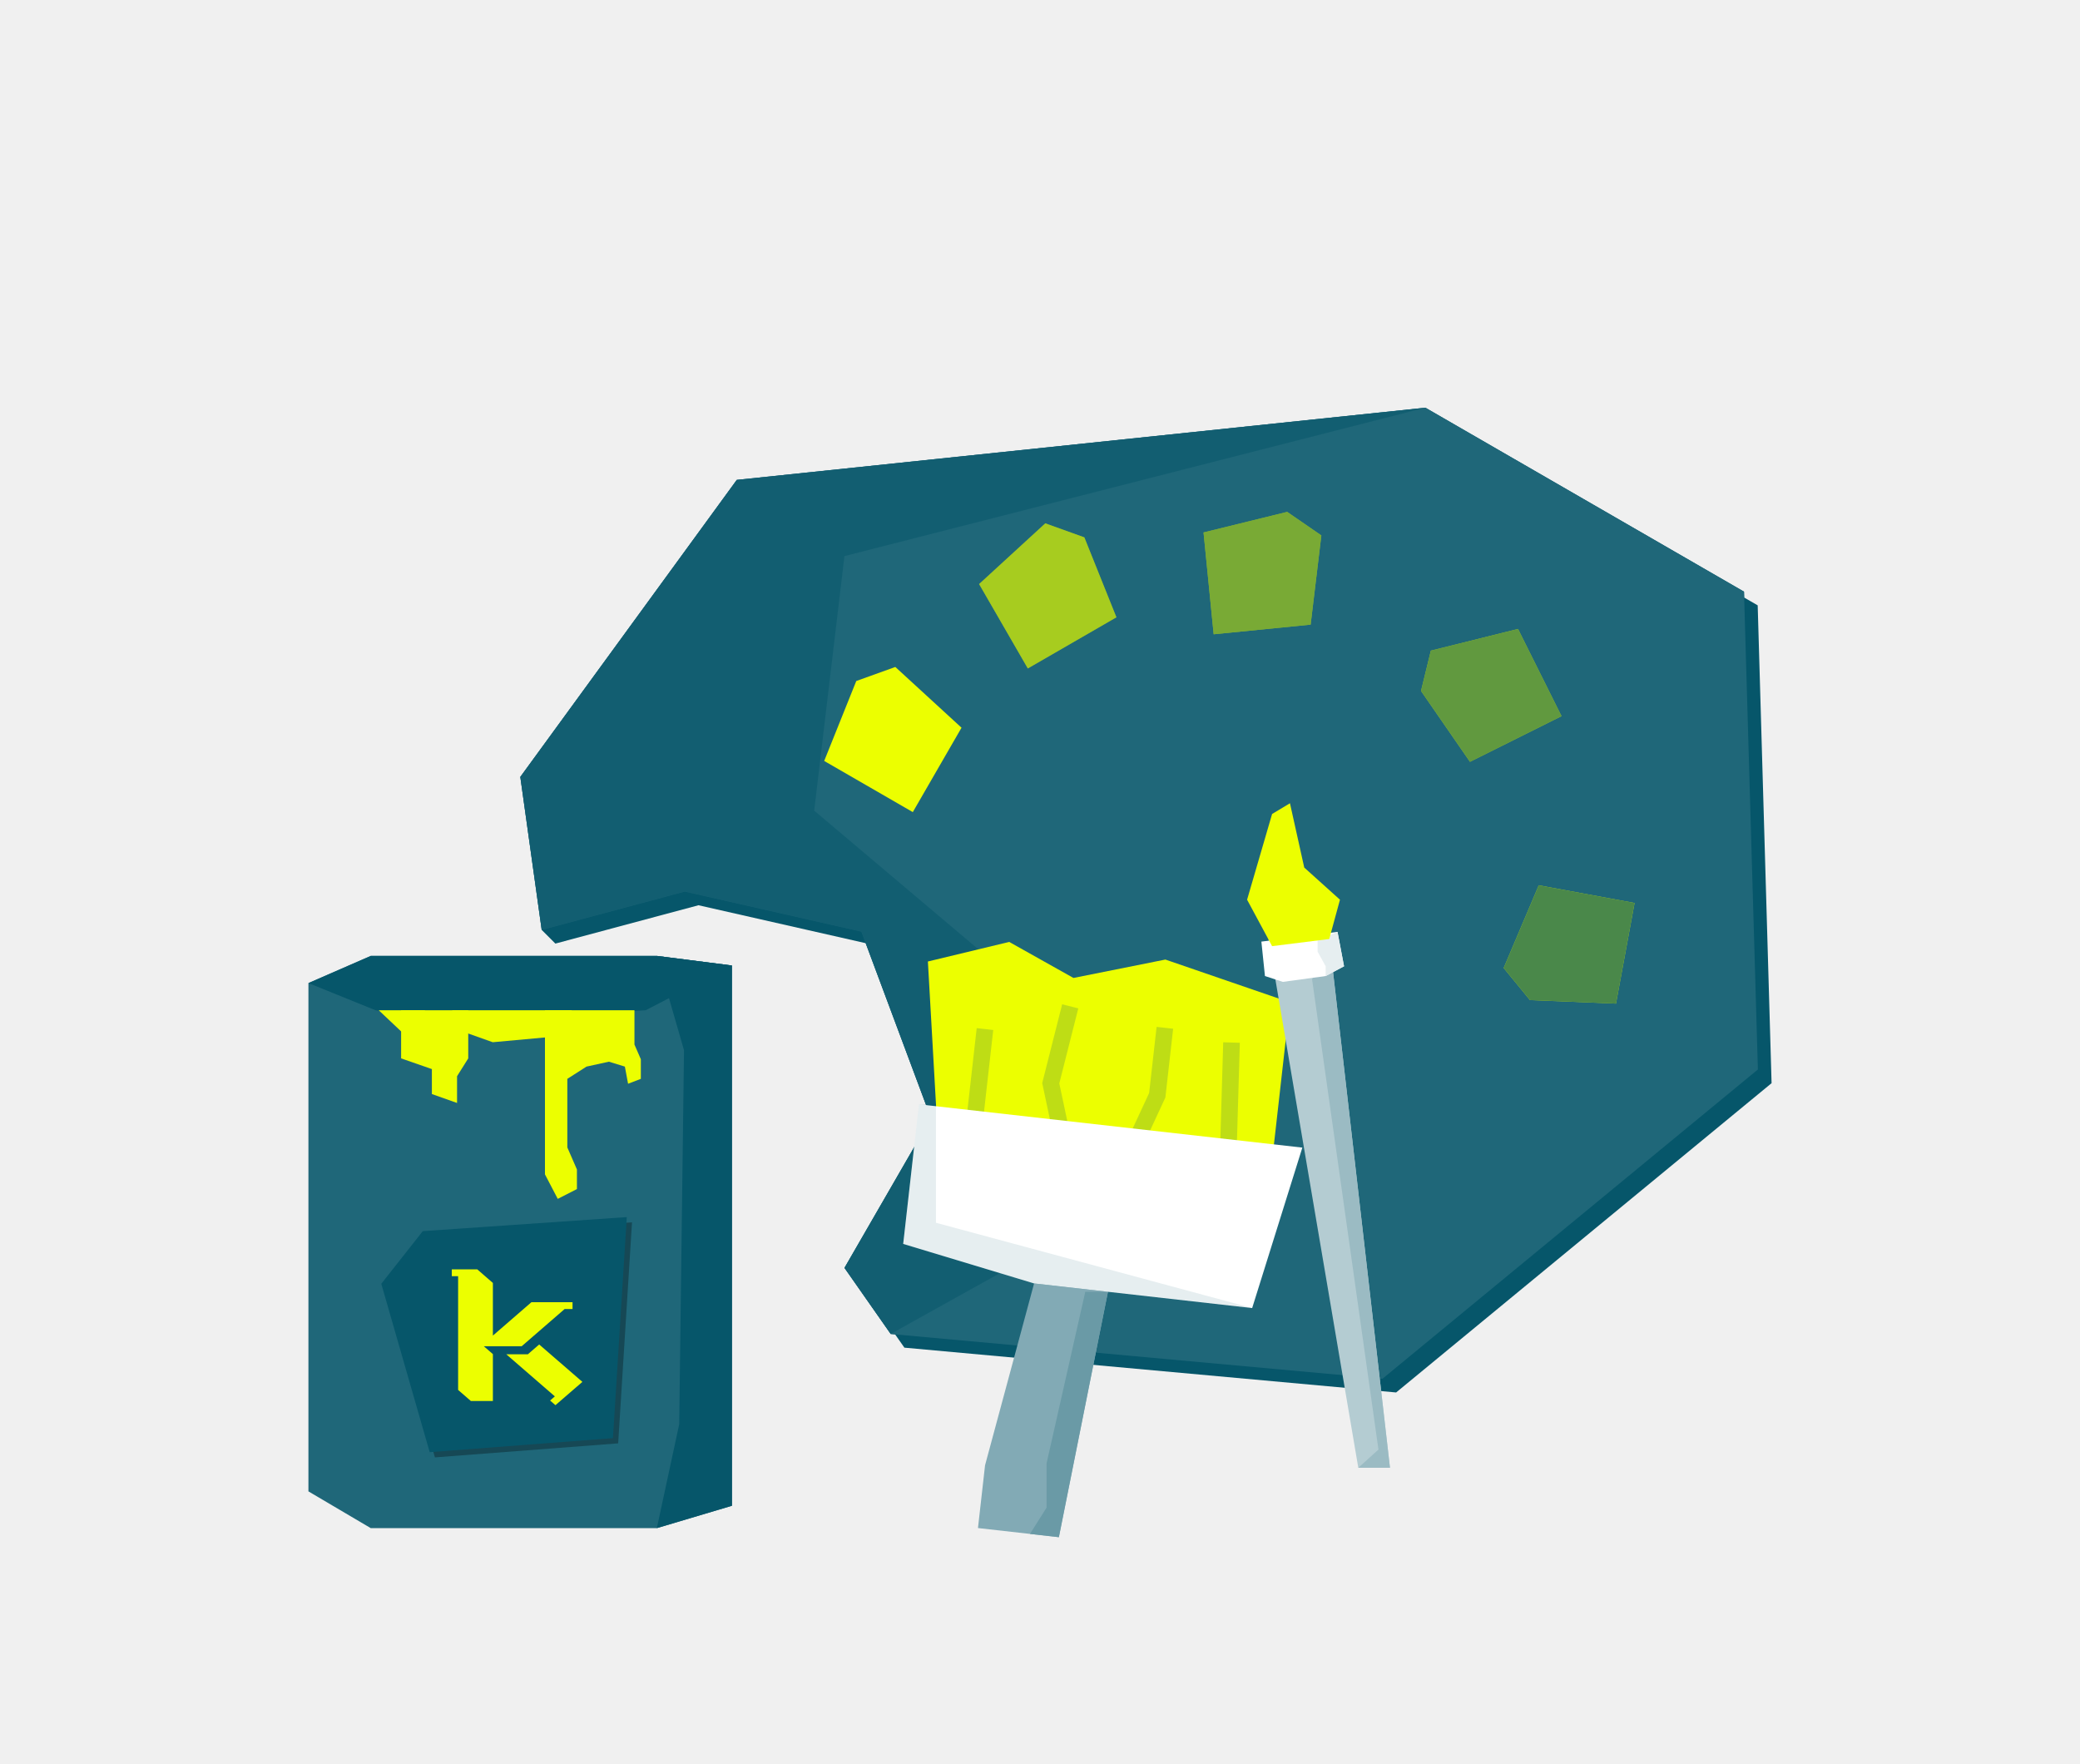
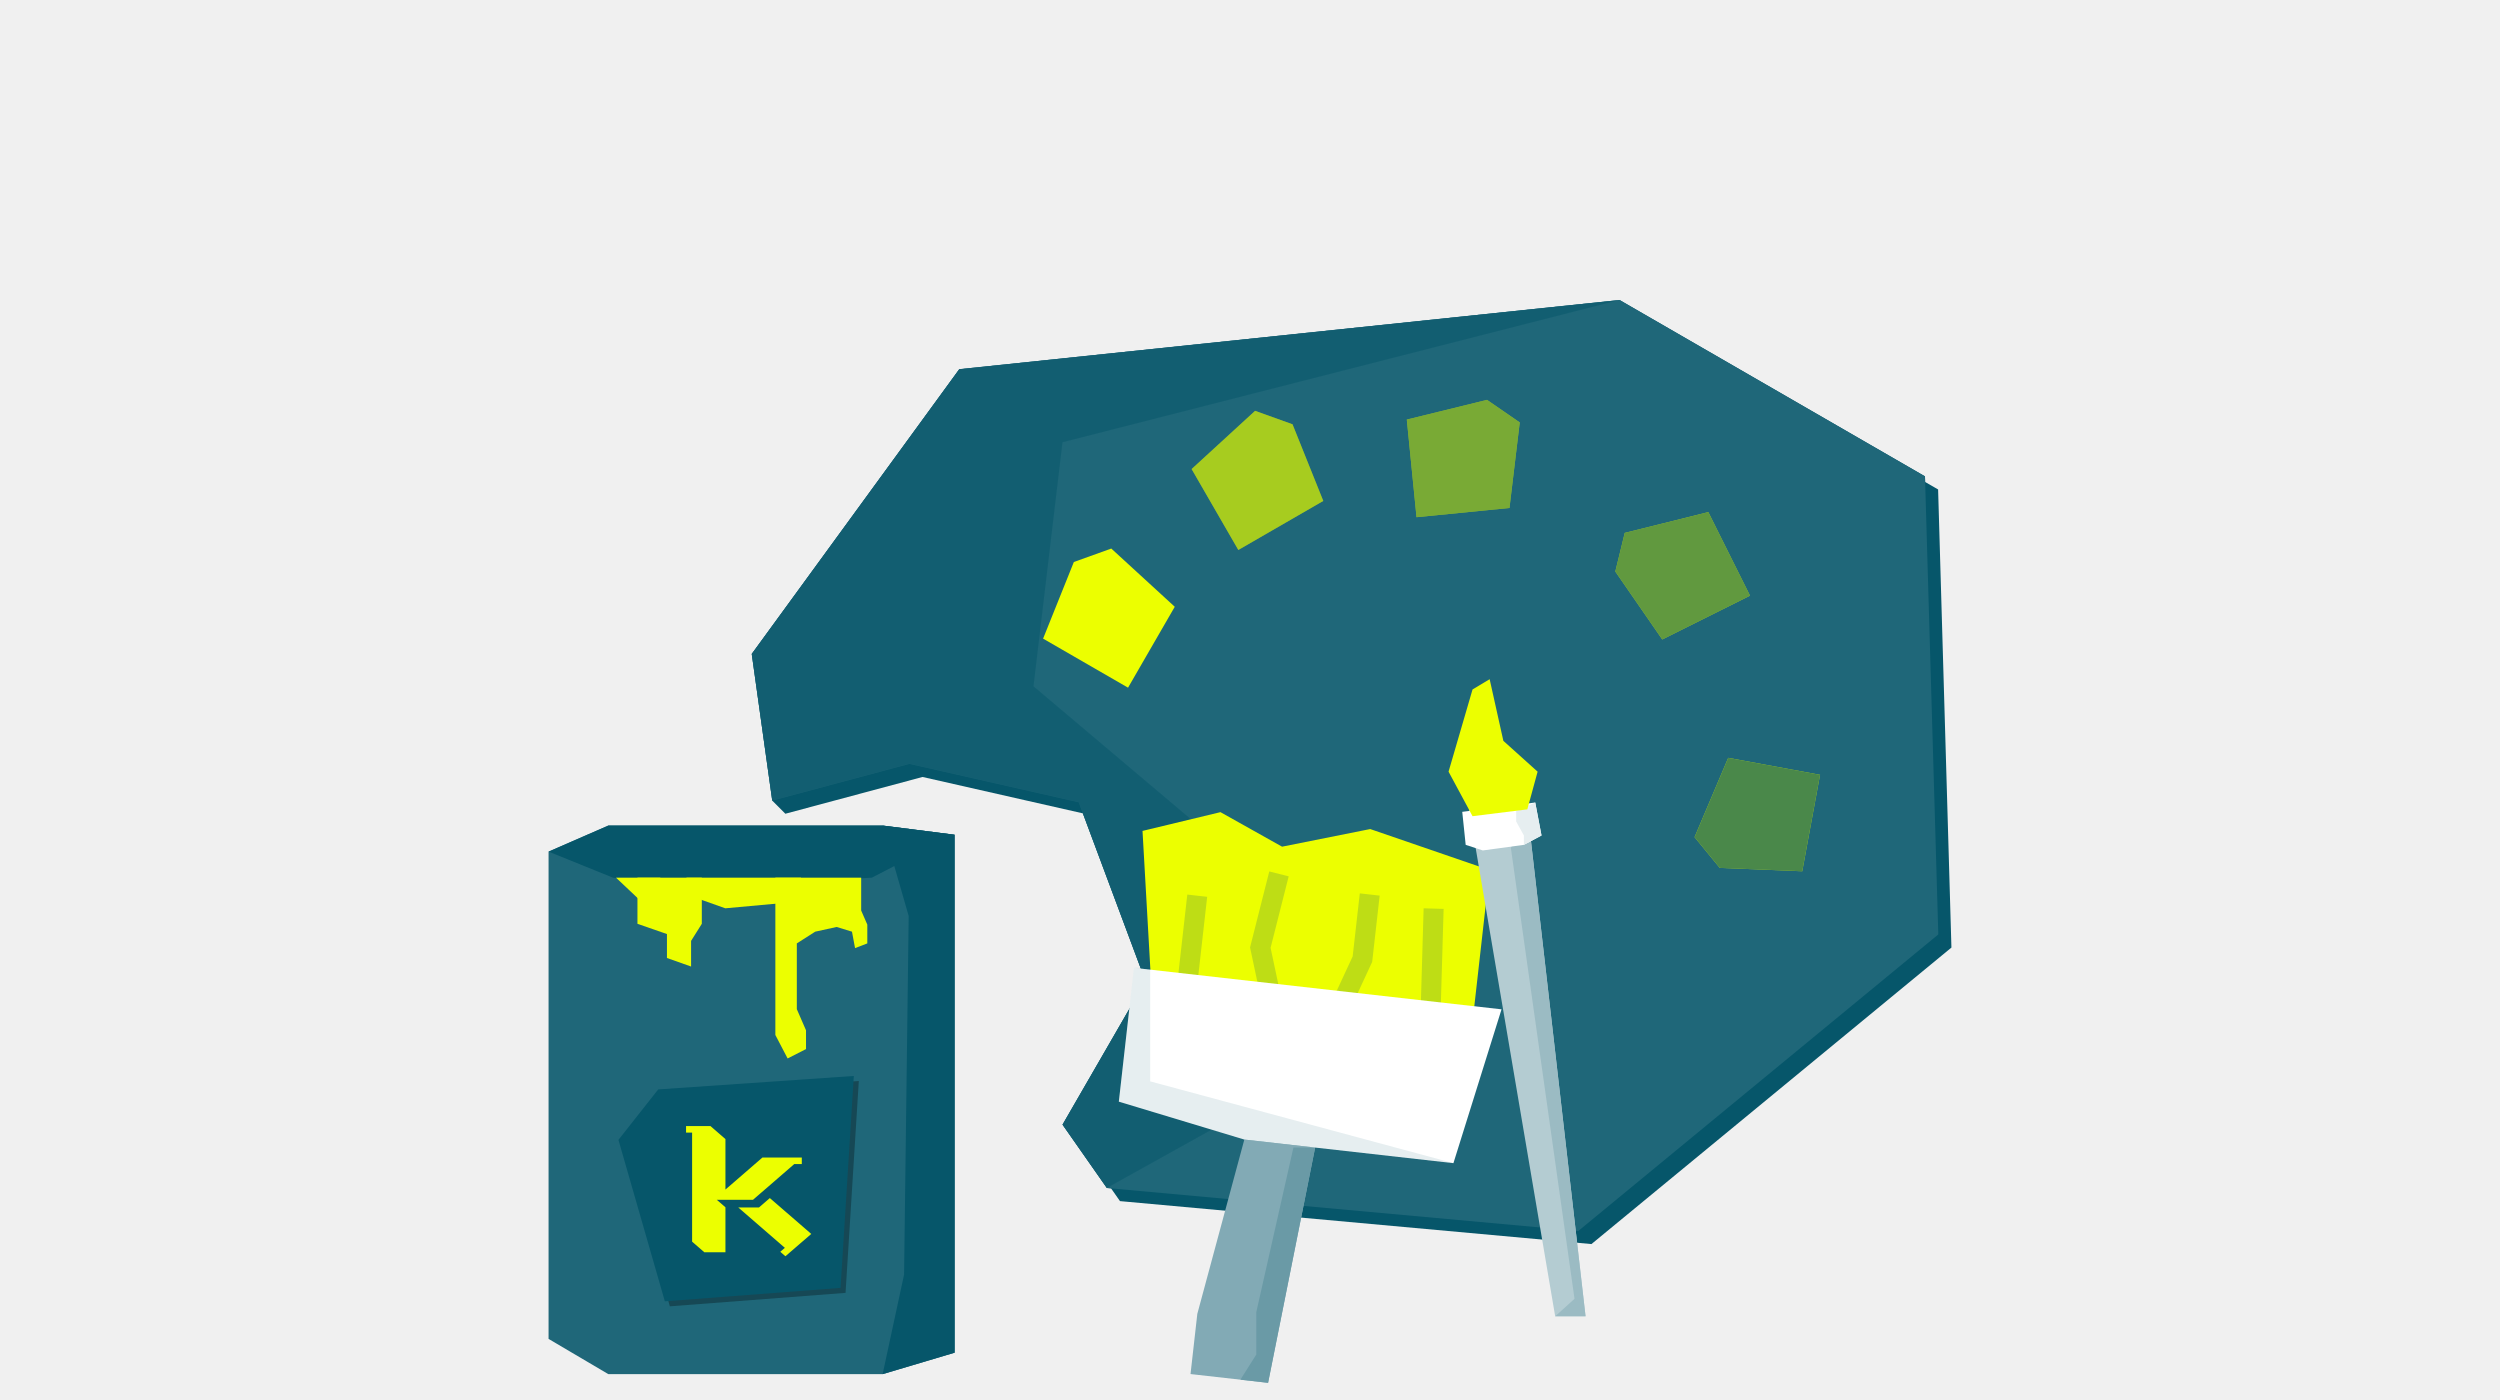
- <svg xmlns="http://www.w3.org/2000/svg" width="250" height="212" viewBox="0 0 250 212" fill="none">
-   <path d="M88.556 57.675L171.326 49L209.616 71.106L209.637 71.814L211.261 72.751L212.93 130.177L167.803 167.348L108.701 161.964L107.584 160.367L107.057 160.319L101.499 152.377L111.893 134.373L104.05 113.353L83.951 108.793L66.752 113.401L65.108 111.757L62.538 93.368L88.556 57.675Z" fill="#06566A" />
-   <path d="M171.326 49L88.556 57.675L62.538 93.368L65.108 111.757L82.306 107.148L103.531 111.964L111.893 134.373L101.499 152.377L107.057 160.319L166.158 165.703L211.285 128.533L209.616 71.106L171.326 49Z" fill="#1F6779" />
-   <path opacity="0.5" d="M171.326 49L88.556 57.675L62.538 93.368L65.108 111.757L82.306 107.148L103.531 111.964L111.893 134.373L101.499 152.377L107.057 160.319L125.002 150.332L127.784 122.686L97.865 97.421L101.499 66.838L171.326 49Z" fill="#06566A" />
-   <path d="M107.61 80.157L115.568 87.457L109.712 97.6L99.061 91.451L102.918 81.844L107.61 80.157Z" fill="#ECFF00" />
-   <path d="M125.638 62.895L117.68 70.194L123.536 80.336L134.186 74.188L130.33 64.581L125.638 62.895Z" fill="#ECFF00" />
-   <path d="M125.638 62.895L117.68 70.194L123.536 80.336L134.186 74.188L130.33 64.581L125.638 62.895Z" fill="#06566A" fill-opacity="0.3" />
-   <path d="M158.816 64.348L157.528 75.069L145.873 76.228L144.656 63.991L154.709 61.52L158.816 64.348Z" fill="#ECFF00" />
-   <path d="M158.816 64.348L157.528 75.069L145.873 76.228L144.656 63.991L154.709 61.52L158.816 64.348Z" fill="#06566A" fill-opacity="0.5" />
-   <path d="M171.977 78.196L182.454 75.586L187.683 86.066L176.679 91.556L170.794 83.04L171.977 78.196Z" fill="#ECFF00" />
-   <path d="M171.977 78.196L182.454 75.586L187.683 86.066L176.679 91.556L170.794 83.04L171.977 78.196Z" fill="#06566A" fill-opacity="0.6" />
-   <path d="M180.729 116.334L184.947 106.394L196.464 108.521L194.23 120.614L183.887 120.192L180.729 116.334Z" fill="#ECFF00" />
-   <path d="M180.729 116.334L184.947 106.394L196.464 108.521L194.23 120.614L183.887 120.192L180.729 116.334Z" fill="#06566A" fill-opacity="0.7" />
-   <path d="M111.525 115.554L112.536 133.385L152.781 140.523L155.046 120.469L140.071 115.321L129.019 117.53L121.298 113.201L111.525 115.554Z" fill="#ECFF00" />
-   <path d="M118.386 123.675L117.037 135.622M128.633 120.943L126.293 130.185L127.704 136.826M140.009 123.524L139.093 131.631L136.237 137.79M148.019 125.293L147.564 140.798" stroke="#06566A" stroke-opacity="0.2" stroke-width="2" />
-   <path d="M118.397 176.093L124.29 154.245L133.167 155.248L127.268 184.741L117.544 183.643L118.397 176.093Z" fill="#82AAB5" />
-   <path d="M125.789 175.874L130.443 155.248L133.167 155.248L127.268 184.741L123.795 184.349L125.789 181.193L125.789 175.874Z" fill="#6A9AA6" />
-   <path d="M150.5 157.205L133.168 155.248L124.29 154.245L108.557 149.495L110.451 132.717L156.532 137.921L150.5 157.205Z" fill="white" />
-   <path d="M150.5 157.205L133.167 155.248L124.29 154.245L108.557 149.495L110.451 132.717L112.492 132.717L112.492 146.952L150.5 157.205Z" fill="#06566A" fill-opacity="0.1" />
-   <path d="M152.466 112.851L163.257 176.4H167.065L159.766 112.851H152.466Z" fill="#B4CCD2" />
-   <path d="M159.766 112.851L157.702 117.699L165.68 174.211L163.257 176.4H167.065L159.766 112.851Z" fill="#9BBBC3" />
-   <path d="M151.608 113.164L160.758 111.993L161.544 116.13L159.337 117.301L154.184 118.004L152.037 117.301L151.608 113.164Z" fill="white" />
-   <path d="M158.367 113.045L160.758 111.993L161.543 116.13L159.336 117.301L159.336 116.13L158.367 114.375L158.367 113.045Z" fill="#E6EEF0" />
-   <path d="M149.89 108.128L152.896 113.71L159.766 112.851L161.054 108.128L156.76 104.264L155.043 96.535L152.896 97.823L149.89 108.128Z" fill="#ECFF00" />
-   <path d="M37.07 118.149L44.562 114.883H78.947L87.975 116.036V180.964L78.947 183.653H44.562L37.07 179.235L37.07 118.149Z" fill="#1F6779" />
-   <path d="M87.975 116.036L78.947 114.883H44.562L37.07 118.149L45.138 121.414L54.166 122.759L77.602 121.414L87.975 116.036Z" fill="#06566A" />
-   <path d="M82.212 126.217L78.946 114.883L87.975 116.036V180.964L78.946 183.653L81.636 171.167L82.212 126.217Z" fill="#06566A" />
-   <path d="M48.211 127.199V121.414H56.279V127.199L54.934 129.342V132.556L51.909 131.485V128.485L48.211 127.199Z" fill="#ECFF00" />
-   <path d="M45.522 121.414L48.979 124.68L51.093 121.414H45.522Z" fill="#ECFF00" />
-   <path d="M76.257 125.536V121.414H65.5V141.138L67.037 144.082L69.342 142.904V140.549L68.189 137.9V132.012V129.657L70.494 128.185L73.183 127.596L75.104 128.185L75.489 130.246L77.025 129.657V127.302L76.257 125.536Z" fill="#ECFF00" />
-   <path d="M59.225 125.256L54.358 123.527V121.414H68.701L69.726 124.296L59.225 125.256Z" fill="#ECFF00" />
-   <path opacity="0.3" d="M74.3 173.465L52.274 175.152L46.456 154.912L51.443 148.588L75.963 146.901L74.3 173.465Z" fill="black" />
-   <path d="M73.672 172.837L51.646 174.524L45.828 154.285L50.815 147.96L75.335 146.273L73.672 172.837Z" fill="#06566A" />
-   <path d="M57.36 152.551L55.063 152.551H54.303V153.374H55.063V167.045L56.593 168.374H59.241V162.737L58.154 161.795H62.699L67.864 157.321H68.814V156.499L63.876 156.499L59.241 160.513V154.185L57.36 152.551Z" fill="#ECFF00" />
-   <path d="M60.847 162.757L66.691 167.819L66.117 168.316L66.762 168.874L67.336 168.377L69.998 166.077L64.807 161.581L63.449 162.757H60.847Z" fill="#ECFF00" />
+ <svg xmlns="http://www.w3.org/2000/svg" width="250" height="140" viewBox="0 0 250 140" fill="none">
+   <g clip-path="url(#clip0_1004_3772)">
+     <path d="M95.928 36.92L161.955 30L192.499 47.635L192.515 48.199L193.811 48.947L195.143 94.756L159.144 124.407L111.998 120.112L111.107 118.838L110.686 118.8L106.253 112.465L114.545 98.103L108.287 81.335L92.255 77.697L78.535 81.374L77.223 80.061L75.174 65.393L95.928 36.92Z" fill="#06566A" />
+     <path d="M161.955 30L95.928 36.92L75.174 65.393L77.223 80.061L90.943 76.385L107.874 80.227L114.545 98.103L106.253 112.465L110.686 118.8L157.832 123.095L193.83 93.444L192.499 47.635L161.955 30Z" fill="#1F6779" />
+     <path opacity="0.5" d="M161.955 30L95.928 36.92L75.174 65.393L77.223 80.061L90.943 76.385L107.874 80.227L114.545 98.103L106.253 112.465L110.686 118.8L125.002 110.834L127.22 88.78L103.354 68.626L106.253 44.23L161.955 30Z" fill="#06566A" />
+     <path d="M111.128 54.855L117.476 60.677L112.804 68.768L104.309 63.863L107.385 56.2L111.128 54.855Z" fill="#ECFF00" />
+     <path d="M125.509 41.084L119.161 46.906L123.833 54.997L132.328 50.093L129.252 42.429L125.509 41.084Z" fill="#ECFF00" />
+     <path d="M125.509 41.084L119.161 46.906L123.833 54.997L132.328 50.093L129.252 42.429L125.509 41.084Z" fill="#06566A" fill-opacity="0.3" />
+     <path d="M151.975 42.244L150.948 50.796L141.651 51.72L140.68 41.958L148.7 39.987L151.975 42.244Z" fill="#ECFF00" />
+     <path d="M151.975 42.244L150.948 50.796L141.651 51.72L140.68 41.958L148.7 39.987L151.975 42.244Z" fill="#06566A" fill-opacity="0.5" />
+     <path d="M162.474 53.29L170.832 51.208L175.003 59.568L166.225 63.948L161.53 57.154L162.474 53.29Z" fill="#ECFF00" />
+     <path d="M162.474 53.29L170.832 51.208L175.003 59.568L166.225 63.948L161.53 57.154L162.474 53.29Z" fill="#06566A" fill-opacity="0.6" />
+     <path d="M169.455 83.713L172.82 75.784L182.007 77.481L180.226 87.127L171.975 86.791L169.455 83.713Z" fill="#ECFF00" />
+     <path d="M169.455 83.713L172.82 75.784L182.007 77.481L180.226 87.127L171.975 86.791L169.455 83.713Z" fill="#06566A" fill-opacity="0.7" />
+     <path d="M114.251 83.091L115.058 97.315L147.161 103.009L148.968 87.012L137.022 82.905L128.206 84.667L122.046 81.214L114.251 83.091Z" fill="#ECFF00" />
+     <path d="M119.724 89.569L118.648 99.099M127.898 87.39L126.032 94.762L127.157 100.06M136.973 89.449L136.242 95.916L133.964 100.829M143.363 90.86L143 103.228" stroke="#06566A" stroke-opacity="0.2" stroke-width="2" />
+     <path d="M119.732 131.384L124.433 113.955L131.515 114.755L126.809 138.282L119.052 137.406L119.732 131.384Z" fill="#82AAB5" />
+     <path d="M125.63 131.208L129.342 114.755L131.515 114.755L126.809 138.282L124.039 137.969L125.63 135.451L125.63 131.208Z" fill="#6A9AA6" />
+     <path d="M145.342 116.316L131.515 114.755L124.433 113.955L111.883 110.165L113.395 96.782L150.153 100.933L145.342 116.316Z" fill="white" />
+     <path d="M145.342 116.316L131.515 114.755L124.433 113.955L111.883 110.166L113.394 96.782L115.022 96.782L115.022 108.138L145.342 116.316Z" fill="#06566A" fill-opacity="0.1" />
+     <path d="M146.91 80.935L155.518 131.628H158.556L152.733 80.935H146.91Z" fill="#B4CCD2" />
+     <path d="M152.733 80.935L151.087 84.802L157.451 129.882L155.518 131.628H158.556L152.733 80.935Z" fill="#9BBBC3" />
+     <path d="M146.225 81.184L153.524 80.25L154.151 83.55L152.391 84.484L148.28 85.045L146.568 84.484L146.225 81.184Z" fill="white" />
+     <path d="M151.617 81.09L153.524 80.25L154.151 83.55L152.39 84.484L152.39 83.55L151.617 82.15L151.617 81.09Z" fill="#E6EEF0" />
+     <path d="M144.855 77.167L147.253 81.62L152.733 80.935L153.761 77.167L150.336 74.085L148.965 67.919L147.253 68.947L144.855 77.167Z" fill="#ECFF00" />
+     <path d="M54.857 85.161L60.834 82.555H88.263L95.465 83.475V135.269L88.263 137.414H60.834L54.857 133.89L54.857 85.161Z" fill="#1F6779" />
+     <path d="M95.465 83.475L88.263 82.555H60.834L54.857 85.161L61.293 87.766L68.495 88.838L87.19 87.766L95.465 83.475Z" fill="#06566A" />
+     <path d="M90.868 91.597L88.263 82.556L95.465 83.475V135.269L88.263 137.414L90.408 127.454L90.868 91.597Z" fill="#06566A" />
+     <path d="M63.745 92.38V87.766H70.181V92.38L69.108 94.09V96.653L66.695 95.799V93.406L63.745 92.38Z" fill="#ECFF00" />
+     <path d="M61.6 87.766L64.358 90.371L66.043 87.766H61.6Z" fill="#ECFF00" />
+     <path d="M86.118 91.053V87.766H77.536V103.499L78.762 105.847L80.601 104.908V103.03L79.682 100.916V96.219V94.341L81.52 93.167L83.666 92.697L85.198 93.167L85.505 94.811L86.731 94.341V92.462L86.118 91.053Z" fill="#ECFF00" />
+     <path d="M72.531 90.83L68.649 89.451V87.766H80.09L80.908 90.064L72.531 90.83Z" fill="#ECFF00" />
+     <path opacity="0.3" d="M84.556 129.287L66.986 130.633L62.345 114.487L66.323 109.442L85.882 108.096L84.556 129.287Z" fill="black" />
+     <path d="M84.056 128.786L66.485 130.132L61.844 113.987L65.822 108.941L85.382 107.596L84.056 128.786Z" fill="#06566A" />
+     <path d="M71.043 112.604L69.211 112.604H68.605V113.26H69.211V124.166L70.431 125.226H72.544V120.729L71.676 119.978H75.302L79.422 116.409H80.18V115.753L76.241 115.753L72.544 118.955V113.907L71.043 112.604Z" fill="#ECFF00" />
+     <path d="M73.825 120.745L78.487 124.783L78.029 125.179L78.543 125.625L79.001 125.228L81.125 123.394L76.984 119.807L75.9 120.745H73.825Z" fill="#ECFF00" />
+   </g>
+   <defs>
+     <clipPath id="clip0_1004_3772">
+       <rect width="250" height="140" fill="white" />
+     </clipPath>
+   </defs>
</svg>
